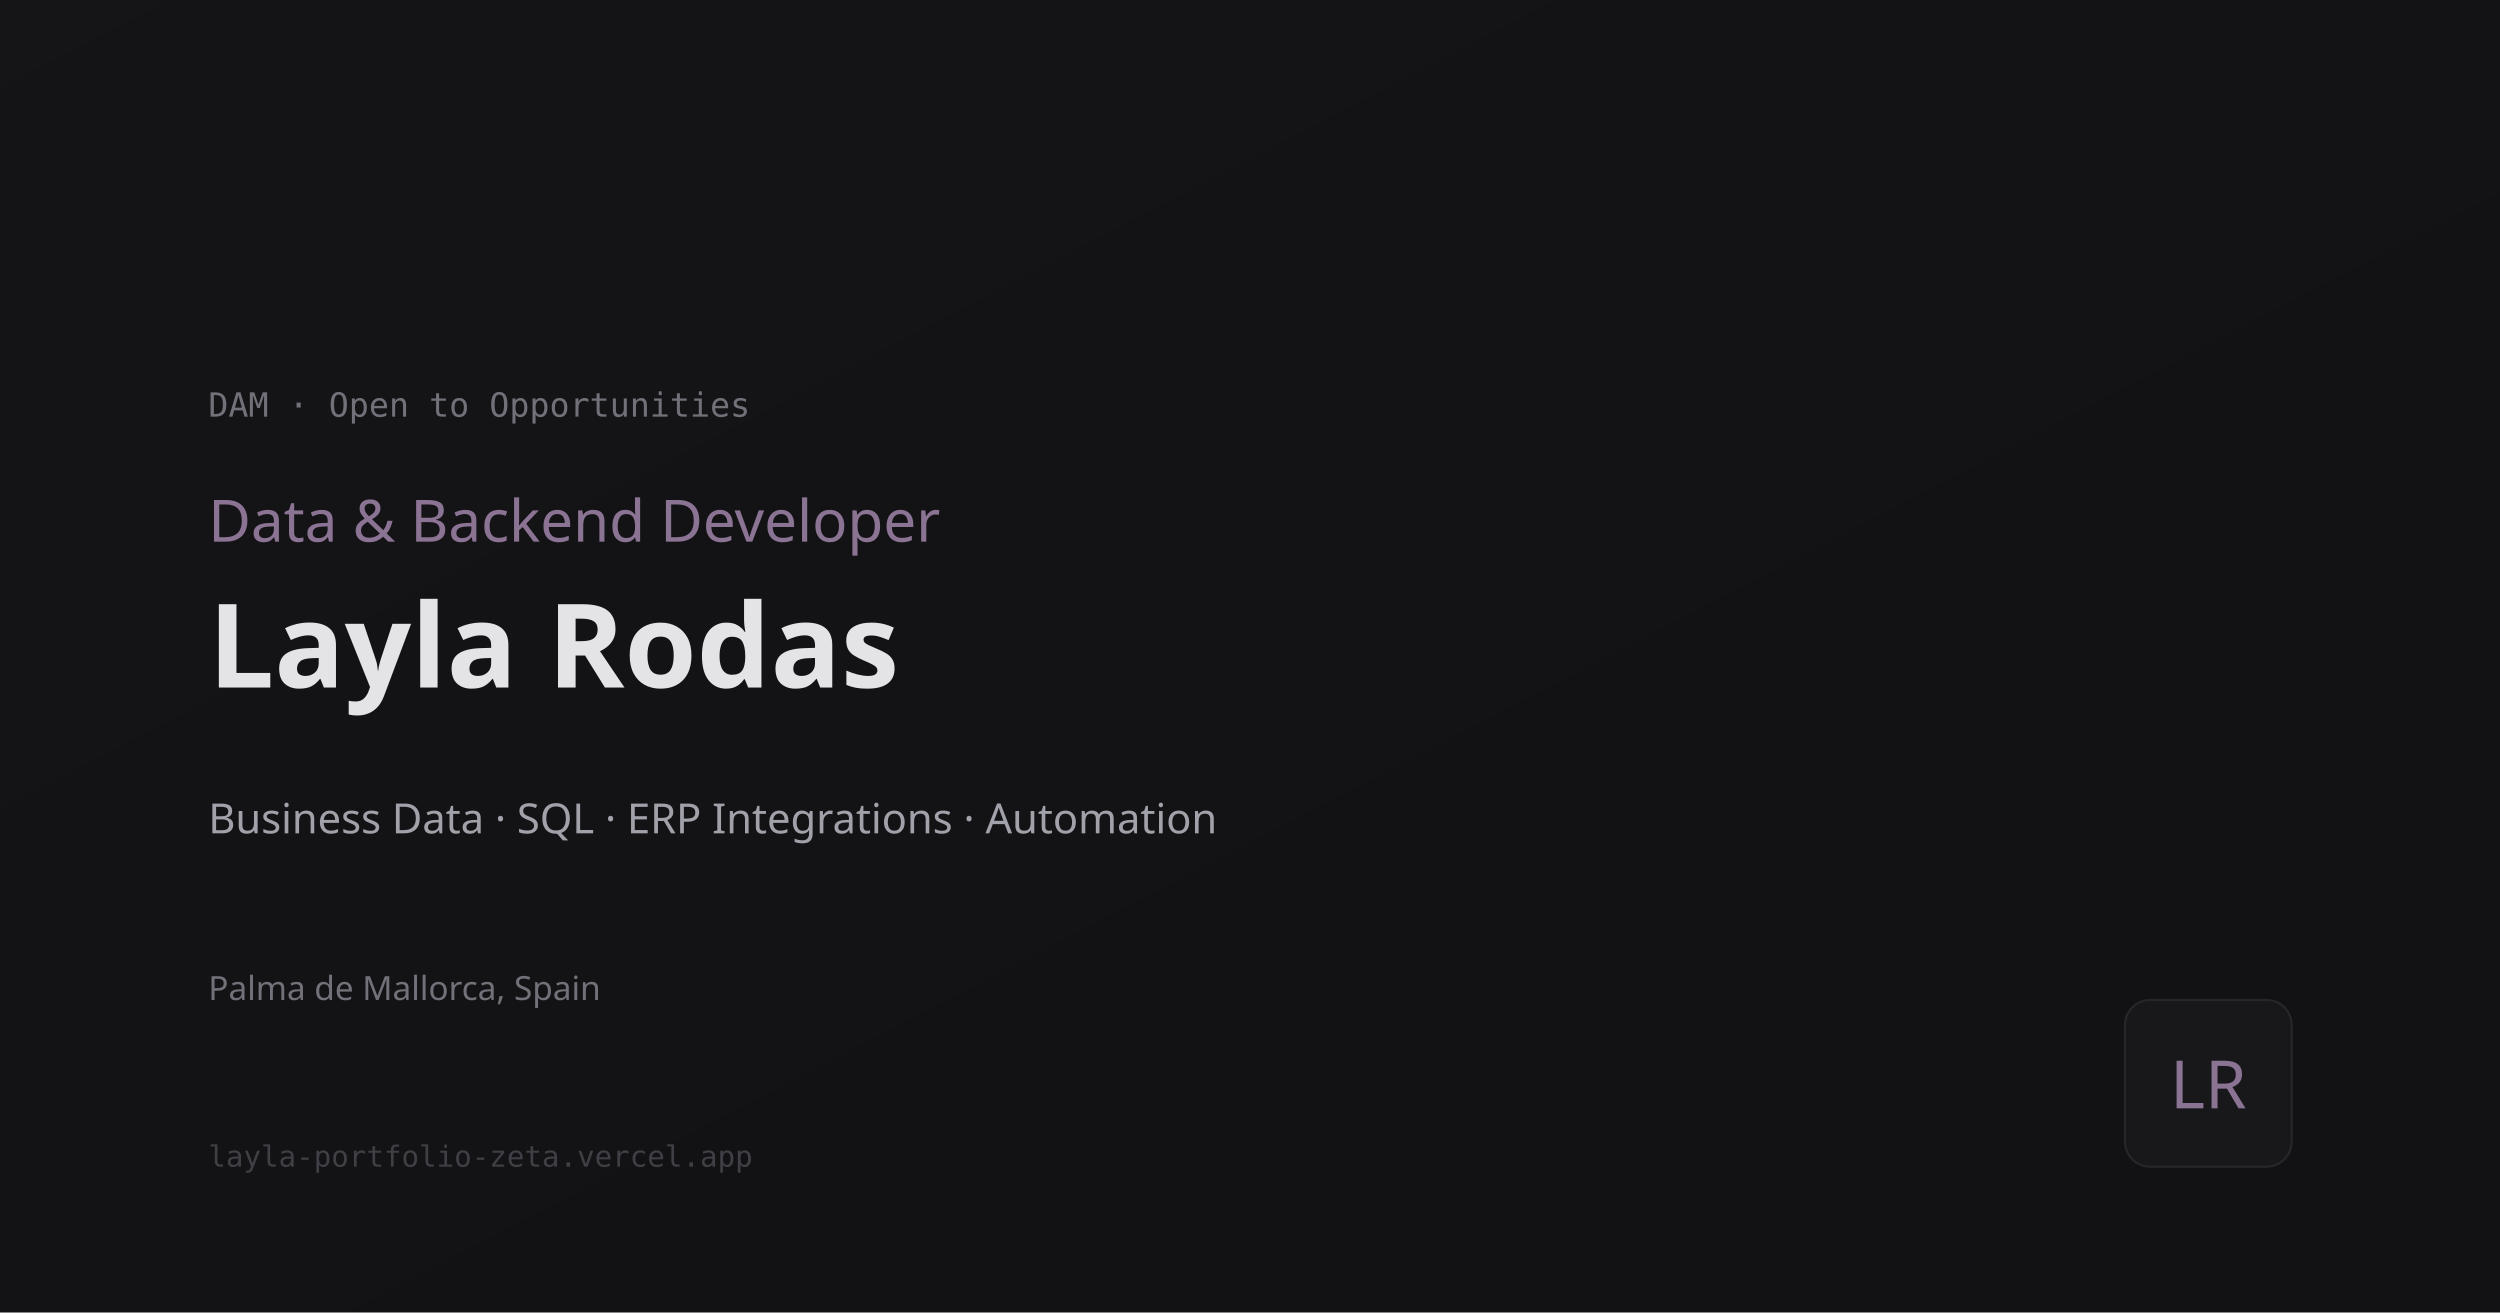
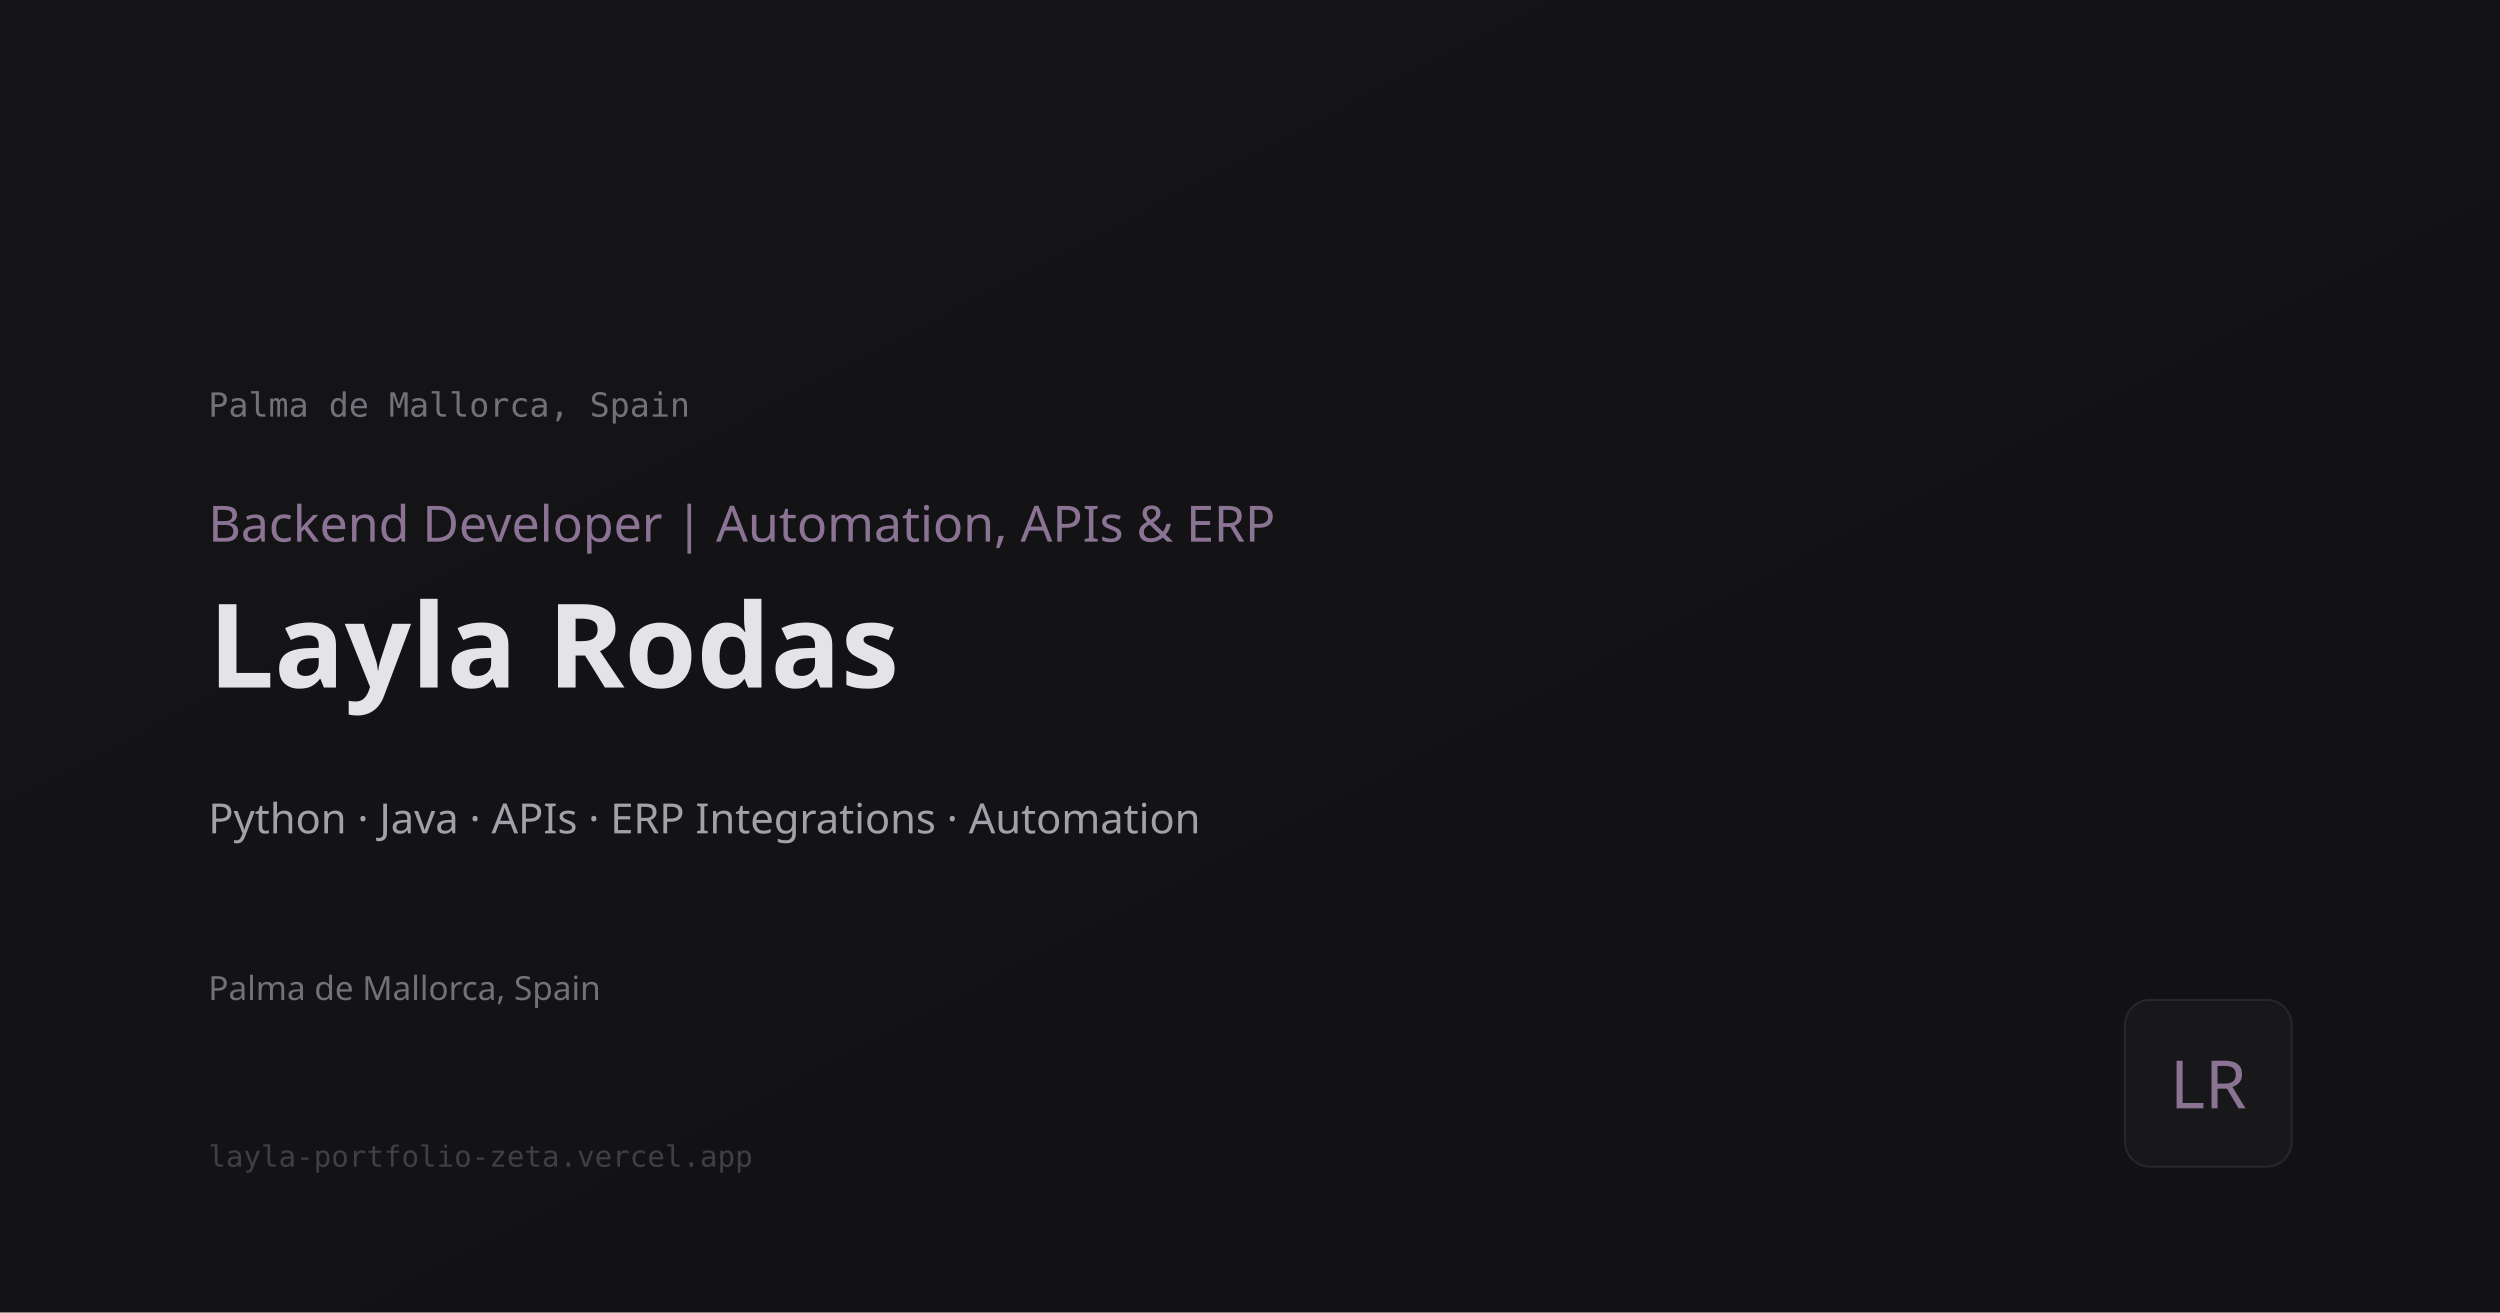
<svg xmlns="http://www.w3.org/2000/svg" width="1200" height="630" viewBox="0 0 1200 630" fill="none">
  <rect width="1200" height="630" fill="#121214" />
  <rect width="1200" height="630" fill="url(#grad)" opacity="0.4" />
  <text x="100" y="200" font-family="ui-monospace, monospace" font-size="16" fill="#71717a">
-     DAM · Open to Opportunities
+     Palma de Mallorca, Spain
  </text>
-   <text x="100" y="260" font-family="system-ui, sans-serif" font-size="28" font-weight="500" fill="#8b7394">
-     Data &amp; Backend Developer
+   <text x="100" y="260" font-family="system-ui, sans-serif" font-size="24" font-weight="500" fill="#8b7394">
+     Backend Developer | Automation, APIs &amp; ERP
  </text>
  <text x="100" y="330" font-family="system-ui, sans-serif" font-size="56" font-weight="600" fill="#e4e4e7">
    Layla Rodas
  </text>
  <text x="100" y="400" font-family="system-ui, sans-serif" font-size="20" fill="#a1a1aa">
-     Business Data · SQL · ERP Integrations · Automation
+     Python · Java · APIs · ERP Integrations · Automation
  </text>
  <text x="100" y="480" font-family="system-ui, sans-serif" font-size="16" fill="#71717a">
    Palma de Mallorca, Spain
  </text>
  <text x="100" y="560" font-family="ui-monospace, monospace" font-size="14" fill="#3f3f45">
    layla-portfolio-zeta.vercel.app
  </text>
  <rect x="1020" y="480" width="80" height="80" rx="12" fill="#18181b" stroke="#27272b" stroke-width="1" />
  <text x="1060" y="532" font-family="system-ui, sans-serif" font-size="32" font-weight="500" fill="#8b7394" text-anchor="middle">
    LR
  </text>
  <defs>
    <linearGradient id="grad" x1="0%" y1="0%" x2="100%" y2="100%">
      <stop offset="0%" style="stop-color:#8b7394;stop-opacity:0.05" />
      <stop offset="100%" style="stop-color:#121214;stop-opacity:0" />
    </linearGradient>
  </defs>
</svg>
